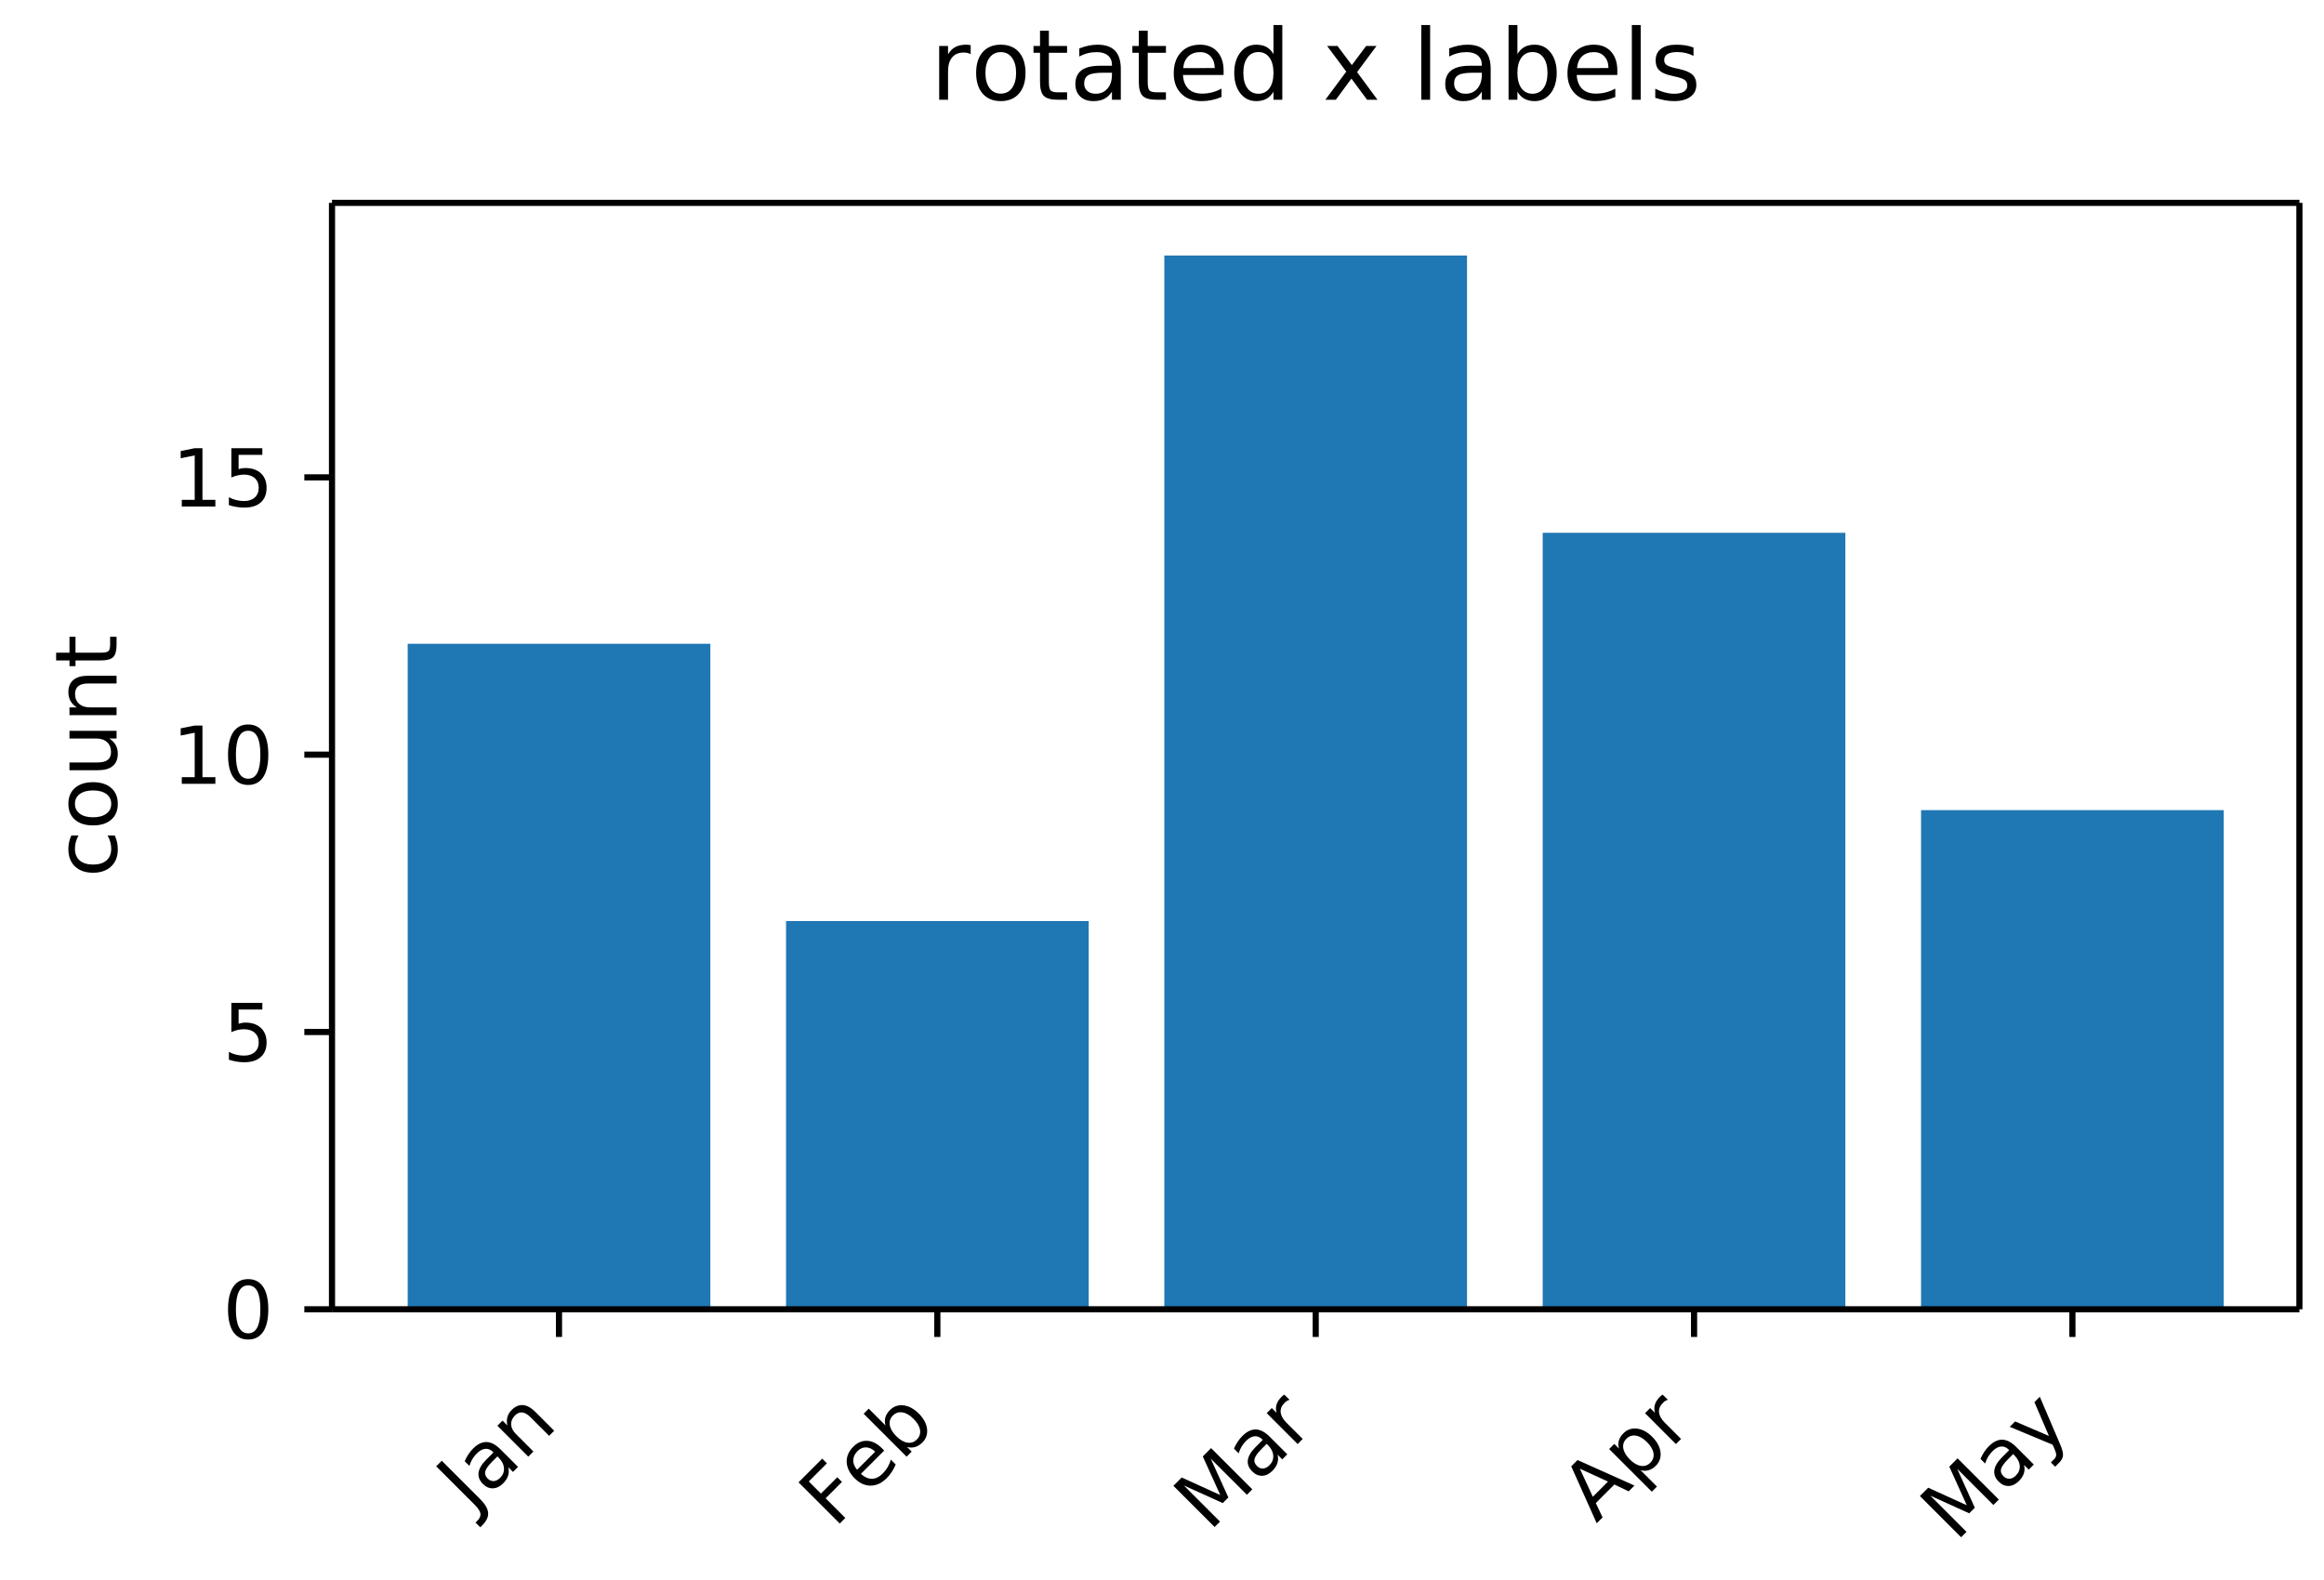
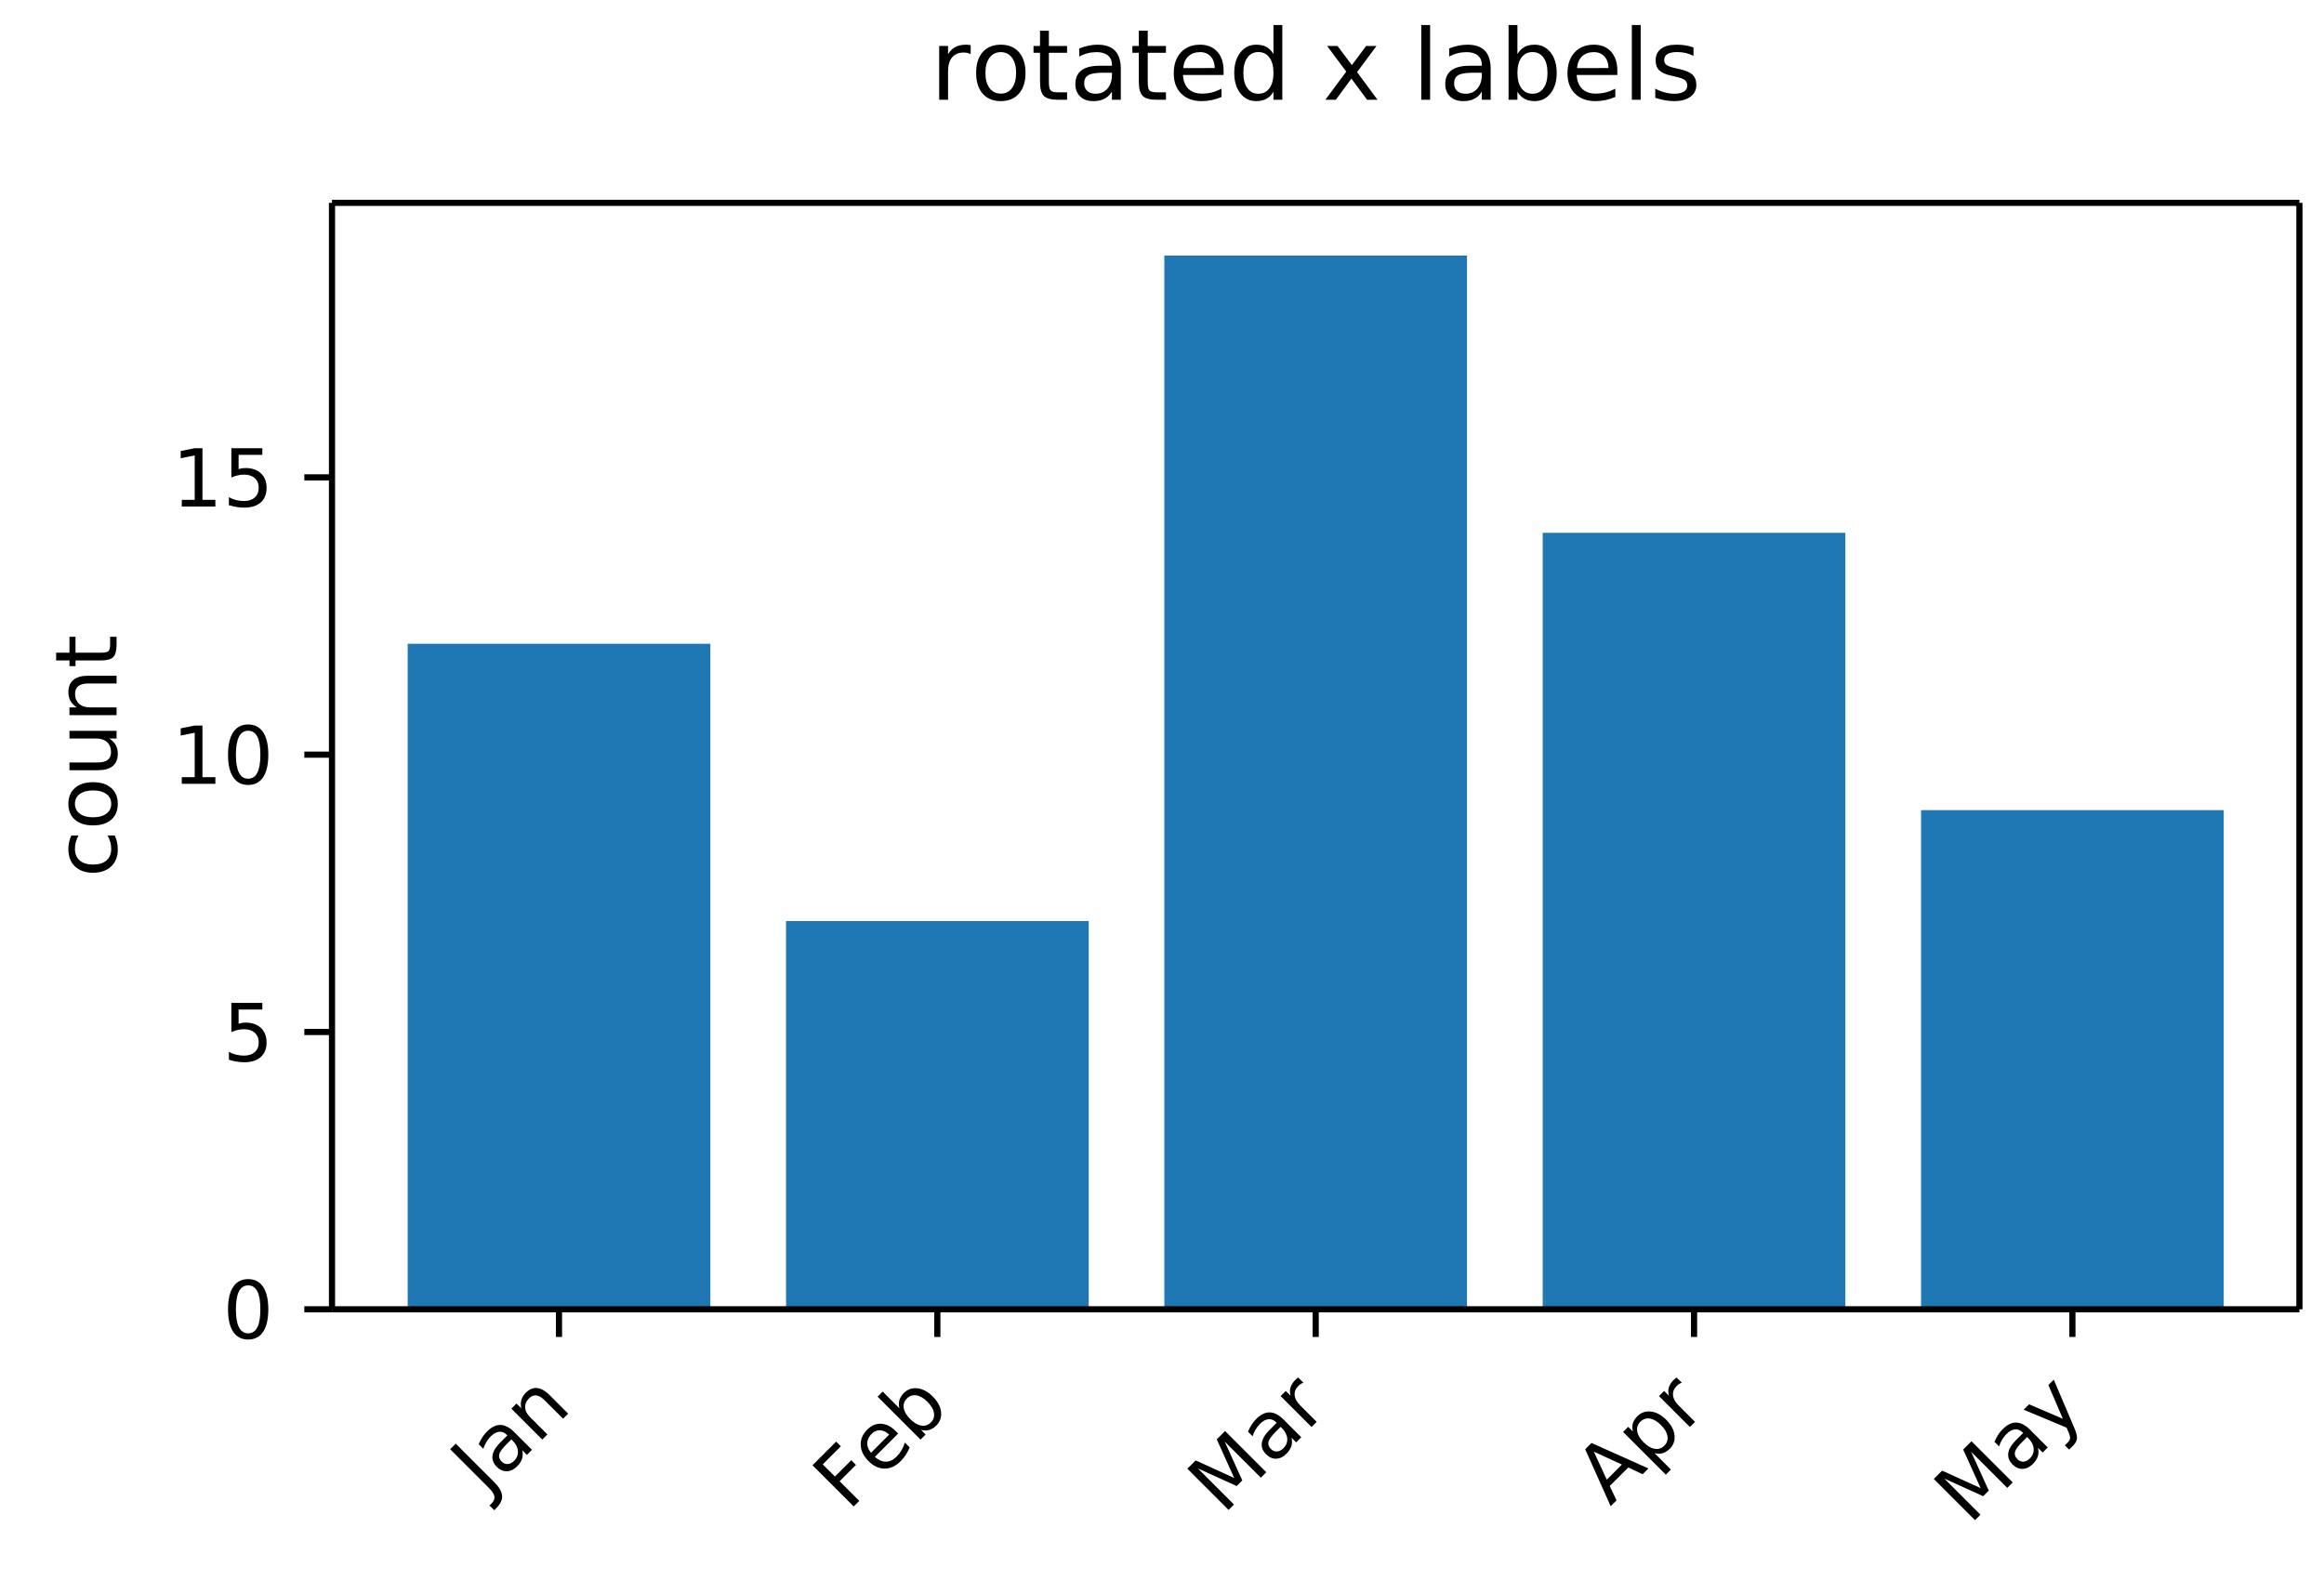
<svg xmlns="http://www.w3.org/2000/svg" width="378" height="257" viewBox="0 0 378 257" font-family="DejaVu Sans, Bitstream Vera Sans, Verdana, Arial, sans-serif" font-size="11" style="background:#fff" data-plotlet-version="0.5.1" data-plotlet-schema="2" data-plotlet-kind="figure">
  <g transform="translate(54,33)" data-plotlet-kind="panel" data-plotlet-title="rotated x labels" data-plotlet-ylabel="count" data-plotlet-xscale="category" data-plotlet-yscale="linear" data-plotlet-ylim="0,19.95" data-plotlet-panel-bbox="4,4,370,249" data-plotlet-data-area="50,29,320,180">
    <svg x="0" y="0" width="320" height="180" overflow="hidden">
      <g class="plotlet-artist" data-plotlet-type="bar" data-plotlet-index="0" data-plotlet-color="#1f77b4" data-plotlet-n="5" data-plotlet-y-min="7" data-plotlet-y-max="19">
        <rect x="12.31" y="71.73" width="49.23" height="108.27" fill="#1f77b4" />
        <rect x="73.85" y="116.84" width="49.23" height="63.16" fill="#1f77b4" />
        <rect x="135.38" y="8.57" width="49.23" height="171.43" fill="#1f77b4" />
        <rect x="196.92" y="53.68" width="49.23" height="126.32" fill="#1f77b4" />
        <rect x="258.46" y="98.80" width="49.23" height="81.20" fill="#1f77b4" />
      </g>
    </svg>
    <line x1="0.00" x2="320.00" y1="0.00" y2="0.00" stroke="#000000" stroke-width="1.00" />
    <line x1="0.00" x2="320.00" y1="180.00" y2="180.00" stroke="#000000" stroke-width="1.00" />
    <line x1="0.00" x2="0.00" y1="0.00" y2="180.00" stroke="#000000" stroke-width="1.00" />
    <line x1="320.00" x2="320.00" y1="0.00" y2="180.00" stroke="#000000" stroke-width="1.00" />
    <line x1="36.92" x2="36.92" y1="180.00" y2="184.50" stroke="#000000" stroke-width="1.00" />
-     <g transform="rotate(-45.00 36.92 198.98)">
-       <path d="M18.16 189.50H19.44V198.32Q19.44 200.03 18.79 200.81Q18.14 201.58 16.70 201.58H16.21V200.50H16.61Q17.46 200.50 17.81 200.02Q18.16 199.55 18.16 198.32ZM25.17 195.40Q23.76 195.40 23.21 195.73Q22.67 196.05 22.67 196.83Q22.67 197.45 23.08 197.82Q23.49 198.18 24.19 198.18Q25.16 198.18 25.75 197.49Q26.34 196.81 26.34 195.66V195.40ZM27.50 194.92V198.98H26.34V197.90Q25.94 198.55 25.34 198.85Q24.74 199.16 23.88 199.16Q22.79 199.16 22.14 198.55Q21.50 197.94 21.50 196.91Q21.50 195.71 22.30 195.10Q23.10 194.49 24.70 194.49H26.34V194.38Q26.34 193.57 25.81 193.13Q25.28 192.69 24.32 192.69Q23.71 192.69 23.13 192.83Q22.55 192.98 22.02 193.27V192.19Q22.66 191.94 23.26 191.82Q23.87 191.70 24.44 191.70Q25.98 191.70 26.74 192.50Q27.50 193.30 27.50 194.92ZM35.82 194.69V198.98H34.65V194.72Q34.65 193.71 34.26 193.21Q33.86 192.71 33.08 192.71Q32.13 192.71 31.58 193.31Q31.04 193.92 31.04 194.96V198.98H29.86V191.87H31.04V192.97Q31.46 192.33 32.03 192.01Q32.59 191.70 33.34 191.70Q34.56 191.70 35.19 192.45Q35.82 193.21 35.82 194.69Z" fill="#000" />
+     <g transform="rotate(-45.00 39.19 196.20)">
+       <path d="M20.43 186.72H21.71V195.54Q21.71 197.25 21.06 198.03Q20.41 198.80 18.97 198.80H18.48V197.72H18.88Q19.73 197.72 20.08 197.25Q20.43 196.77 20.43 195.54ZM27.44 192.63Q26.02 192.63 25.48 192.95Q24.93 193.28 24.93 194.06Q24.93 194.68 25.34 195.04Q25.75 195.41 26.46 195.41Q27.43 195.41 28.01 194.72Q28.60 194.03 28.60 192.89V192.63ZM29.77 192.15V196.20H28.60V195.12Q28.20 195.77 27.61 196.08Q27.01 196.39 26.15 196.39Q25.05 196.39 24.41 195.77Q23.76 195.16 23.76 194.13Q23.76 192.93 24.57 192.32Q25.37 191.71 26.96 191.71H28.60V191.60Q28.60 190.79 28.07 190.35Q27.54 189.91 26.58 189.91Q25.97 189.91 25.40 190.06Q24.82 190.20 24.29 190.49V189.42Q24.93 189.17 25.53 189.04Q26.13 188.92 26.70 188.92Q28.25 188.92 29.01 189.72Q29.77 190.52 29.77 192.15ZM38.09 191.91V196.20H36.92V191.95Q36.92 190.94 36.52 190.44Q36.13 189.94 35.34 189.94Q34.40 189.94 33.85 190.54Q33.31 191.14 33.31 192.18V196.20H32.13V189.09H33.31V190.20Q33.72 189.56 34.29 189.24Q34.86 188.92 35.60 188.92Q36.83 188.92 37.46 189.68Q38.09 190.44 38.09 191.91Z" fill="#000" />
    </g>
    <line x1="98.46" x2="98.46" y1="180.00" y2="184.50" stroke="#000000" stroke-width="1.00" />
-     <g transform="rotate(-45.00 98.46 198.98)">
-       <path d="M76.01 189.50H81.46V190.58H77.29V193.37H81.05V194.45H77.29V198.98H76.01ZM89.52 195.13V195.70H84.15Q84.22 196.91 84.87 197.54Q85.53 198.17 86.69 198.17Q87.36 198.17 87.99 198.01Q88.62 197.84 89.24 197.51V198.62Q88.62 198.88 87.96 199.02Q87.30 199.16 86.62 199.16Q84.92 199.16 83.92 198.17Q82.93 197.18 82.93 195.49Q82.93 193.75 83.87 192.72Q84.81 191.70 86.41 191.70Q87.85 191.70 88.68 192.62Q89.52 193.54 89.52 195.13ZM88.35 194.79Q88.34 193.83 87.81 193.26Q87.29 192.69 86.43 192.69Q85.45 192.69 84.86 193.24Q84.27 193.79 84.19 194.79ZM96.54 195.43Q96.54 194.14 96.01 193.41Q95.48 192.67 94.55 192.67Q93.62 192.67 93.09 193.41Q92.56 194.14 92.56 195.43Q92.56 196.72 93.09 197.45Q93.62 198.18 94.55 198.18Q95.48 198.18 96.01 197.45Q96.54 196.72 96.54 195.43ZM92.56 192.95Q92.93 192.31 93.49 192.00Q94.06 191.70 94.84 191.70Q96.13 191.70 96.94 192.72Q97.75 193.75 97.75 195.43Q97.75 197.10 96.94 198.13Q96.13 199.16 94.84 199.16Q94.06 199.16 93.49 198.85Q92.93 198.55 92.56 197.91V198.98H91.39V189.10H92.56Z" fill="#000" />
+     <g transform="rotate(-45.00 100.73 196.20)">
+       <path d="M78.28 186.72H83.72V187.80H79.56V190.60H83.32V191.68H79.56V196.20H78.28ZM91.78 192.35V192.93H86.41Q86.49 194.13 87.14 194.76Q87.79 195.40 88.95 195.40Q89.63 195.40 90.26 195.23Q90.89 195.07 91.51 194.73V195.84Q90.88 196.11 90.22 196.25Q89.56 196.39 88.88 196.39Q87.18 196.39 86.19 195.40Q85.20 194.40 85.20 192.72Q85.20 190.97 86.14 189.95Q87.08 188.92 88.68 188.92Q90.11 188.92 90.95 189.84Q91.78 190.77 91.78 192.35ZM90.62 192.01Q90.60 191.05 90.08 190.48Q89.56 189.91 88.69 189.91Q87.72 189.91 87.13 190.46Q86.54 191.02 86.45 192.02ZM98.80 192.65Q98.80 191.36 98.27 190.63Q97.74 189.90 96.82 189.90Q95.89 189.90 95.36 190.63Q94.83 191.36 94.83 192.65Q94.83 193.94 95.36 194.67Q95.89 195.41 96.82 195.41Q97.74 195.41 98.27 194.67Q98.80 193.94 98.80 192.65ZM94.83 190.17Q95.20 189.54 95.76 189.23Q96.32 188.92 97.10 188.92Q98.40 188.92 99.21 189.95Q100.02 190.98 100.02 192.65Q100.02 194.33 99.21 195.36Q98.40 196.39 97.10 196.39Q96.32 196.39 95.76 196.08Q95.20 195.77 94.83 195.13V196.20H93.66V186.32H94.83Z" fill="#000" />
    </g>
    <line x1="160.00" x2="160.00" y1="180.00" y2="184.50" stroke="#000000" stroke-width="1.00" />
-     <g transform="rotate(-45.00 160.00 198.98)">
-       <path d="M136.75 189.50H138.66L141.08 195.95L143.51 189.50H145.42V198.98H144.17V190.66L141.73 197.16H140.44L137.99 190.66V198.98H136.75ZM151.15 195.40Q149.73 195.40 149.18 195.73Q148.64 196.05 148.64 196.83Q148.64 197.45 149.05 197.82Q149.46 198.18 150.16 198.18Q151.13 198.18 151.72 197.49Q152.31 196.81 152.31 195.66V195.40ZM153.47 194.92V198.98H152.31V197.90Q151.91 198.55 151.31 198.85Q150.71 199.16 149.85 199.16Q148.76 199.16 148.11 198.55Q147.47 197.94 147.47 196.91Q147.47 195.71 148.27 195.10Q149.08 194.49 150.67 194.49H152.31V194.38Q152.31 193.57 151.78 193.13Q151.25 192.69 150.29 192.69Q149.68 192.69 149.10 192.83Q148.52 192.98 147.99 193.27V192.19Q148.63 191.94 149.23 191.82Q149.84 191.70 150.41 191.70Q151.95 191.70 152.71 192.50Q153.47 193.30 153.47 194.92ZM160.00 192.96Q159.80 192.85 159.57 192.79Q159.34 192.74 159.06 192.74Q158.07 192.74 157.54 193.38Q157.01 194.03 157.01 195.23V198.98H155.84V191.87H157.01V192.97Q157.38 192.32 157.97 192.01Q158.56 191.70 159.40 191.70Q159.52 191.70 159.67 191.71Q159.82 191.73 159.99 191.76Z" fill="#000" />
+     <g transform="rotate(-45.00 162.27 196.20)">
+       <path d="M139.02 186.72H140.93L143.34 193.17L145.78 186.72H147.69V196.20H146.44V187.88L143.99 194.38H142.70L140.26 187.88V196.20H139.02ZM153.41 192.63Q152.00 192.63 151.45 192.95Q150.90 193.28 150.90 194.06Q150.90 194.68 151.31 195.04Q151.72 195.41 152.43 195.41Q153.40 195.41 153.99 194.72Q154.57 194.03 154.57 192.89V192.63ZM155.74 192.15V196.20H154.57V195.12Q154.17 195.77 153.58 196.08Q152.98 196.39 152.12 196.39Q151.02 196.39 150.38 195.77Q149.74 195.16 149.74 194.13Q149.74 192.93 150.54 192.32Q151.34 191.71 152.94 191.71H154.57V191.60Q154.57 190.79 154.04 190.35Q153.51 189.91 152.55 189.91Q151.95 189.91 151.37 190.06Q150.79 190.20 150.26 190.49V189.42Q150.90 189.17 151.50 189.04Q152.10 188.92 152.68 188.92Q154.22 188.92 154.98 189.72Q155.74 190.52 155.74 192.15ZM162.27 190.18Q162.07 190.07 161.84 190.02Q161.61 189.96 161.33 189.96Q160.34 189.96 159.81 190.61Q159.28 191.25 159.28 192.46V196.20H158.10V189.09H159.28V190.20Q159.65 189.55 160.24 189.23Q160.83 188.92 161.67 188.92Q161.79 188.92 161.94 188.94Q162.08 188.95 162.26 188.98Z" fill="#000" />
    </g>
    <line x1="221.54" x2="221.54" y1="180.00" y2="184.50" stroke="#000000" stroke-width="1.00" />
-     <g transform="rotate(-45.00 221.54 198.98)">
-       <path d="M203.49 190.76 201.75 195.48H205.24ZM202.77 189.50H204.22L207.83 198.98H206.50L205.64 196.55H201.37L200.50 198.98H199.15ZM210.30 197.91V201.68H209.12V191.87H210.30V192.95Q210.66 192.31 211.23 192.00Q211.79 191.70 212.57 191.70Q213.86 191.70 214.67 192.72Q215.48 193.75 215.48 195.43Q215.48 197.10 214.67 198.13Q213.86 199.16 212.57 199.16Q211.79 199.16 211.23 198.85Q210.66 198.55 210.30 197.91ZM214.27 195.43Q214.27 194.14 213.74 193.41Q213.21 192.67 212.28 192.67Q211.36 192.67 210.83 193.41Q210.30 194.14 210.30 195.43Q210.30 196.72 210.83 197.45Q211.36 198.18 212.28 198.18Q213.21 198.18 213.74 197.45Q214.27 196.72 214.27 195.43ZM221.54 192.96Q221.34 192.85 221.11 192.79Q220.88 192.74 220.60 192.74Q219.61 192.74 219.08 193.38Q218.55 194.03 218.55 195.23V198.98H217.37V191.87H218.55V192.97Q218.92 192.32 219.51 192.01Q220.10 191.70 220.94 191.70Q221.06 191.70 221.21 191.71Q221.35 191.73 221.53 191.76Z" fill="#000" />
+     <g transform="rotate(-45.00 223.81 196.20)">
+       <path d="M205.76 187.99 204.02 192.70H207.50ZM205.04 186.72H206.49L210.10 196.20H208.77L207.90 193.77H203.63L202.77 196.20H201.42ZM212.56 195.13V198.91H211.39V189.09H212.56V190.17Q212.93 189.54 213.49 189.23Q214.06 188.92 214.84 188.92Q216.13 188.92 216.94 189.95Q217.75 190.98 217.75 192.65Q217.75 194.33 216.94 195.36Q216.13 196.39 214.84 196.39Q214.06 196.39 213.49 196.08Q212.93 195.77 212.56 195.13ZM216.54 192.65Q216.54 191.36 216.01 190.63Q215.48 189.90 214.55 189.90Q213.62 189.90 213.09 190.63Q212.56 191.36 212.56 192.65Q212.56 193.94 213.09 194.67Q213.62 195.41 214.55 195.41Q215.48 195.41 216.01 194.67Q216.54 193.94 216.54 192.65ZM223.81 190.18Q223.61 190.07 223.38 190.02Q223.14 189.96 222.87 189.96Q221.88 189.96 221.35 190.61Q220.82 191.25 220.82 192.46V196.20H219.64V189.09H220.82V190.20Q221.18 189.55 221.77 189.23Q222.36 188.92 223.21 188.92Q223.33 188.92 223.48 188.94Q223.62 188.95 223.80 188.98Z" fill="#000" />
    </g>
    <line x1="283.08" x2="283.08" y1="180.00" y2="184.50" stroke="#000000" stroke-width="1.00" />
-     <g transform="rotate(-45.00 283.08 198.98)">
-       <path d="M257.48 189.50H259.39L261.81 195.95L264.24 189.50H266.15V198.98H264.90V190.66L262.45 197.16H261.16L258.72 190.66V198.98H257.48ZM271.87 195.40Q270.46 195.40 269.91 195.73Q269.37 196.05 269.37 196.83Q269.37 197.45 269.78 197.82Q270.18 198.18 270.89 198.18Q271.86 198.18 272.45 197.49Q273.03 196.81 273.03 195.66V195.40ZM274.20 194.92V198.98H273.03V197.90Q272.64 198.55 272.04 198.85Q271.44 199.16 270.58 199.16Q269.49 199.16 268.84 198.55Q268.20 197.94 268.20 196.91Q268.20 195.71 269.00 195.10Q269.80 194.49 271.40 194.49H273.03V194.38Q273.03 193.57 272.50 193.13Q271.97 192.69 271.02 192.69Q270.41 192.69 269.83 192.83Q269.25 192.98 268.72 193.27V192.19Q269.36 191.94 269.96 191.82Q270.57 191.70 271.14 191.70Q272.68 191.70 273.44 192.50Q274.20 193.30 274.20 194.92ZM279.57 199.64Q279.07 200.91 278.60 201.29Q278.13 201.68 277.34 201.68H276.41V200.70H277.10Q277.58 200.70 277.85 200.48Q278.11 200.25 278.44 199.40L278.65 198.86L275.77 191.87H277.01L279.23 197.43L281.45 191.87H282.69Z" fill="#000" />
+     <g transform="rotate(-45.00 285.34 196.20)">
+       <path d="M259.74 186.72H261.65L264.07 193.17L266.50 186.72H268.41V196.20H267.16V187.88L264.72 194.38H263.43L260.99 187.88V196.20H259.74ZM274.14 192.63Q272.72 192.63 272.18 192.95Q271.63 193.28 271.63 194.06Q271.63 194.68 272.04 195.04Q272.45 195.41 273.16 195.41Q274.13 195.41 274.71 194.72Q275.30 194.03 275.30 192.89V192.63ZM276.47 192.15V196.20H275.30V195.12Q274.90 195.77 274.31 196.08Q273.71 196.39 272.85 196.39Q271.75 196.39 271.11 195.77Q270.46 195.16 270.46 194.13Q270.46 192.93 271.27 192.32Q272.07 191.71 273.66 191.71H275.30V191.60Q275.30 190.79 274.77 190.35Q274.24 189.91 273.28 189.91Q272.67 189.91 272.10 190.06Q271.52 190.20 270.99 190.49V189.42Q271.63 189.17 272.23 189.04Q272.83 188.92 273.40 188.92Q274.95 188.92 275.71 189.72Q276.47 190.52 276.47 192.15ZM281.83 196.86Q281.34 198.13 280.87 198.52Q280.40 198.91 279.61 198.91H278.68V197.93H279.36Q279.85 197.93 280.11 197.70Q280.38 197.47 280.70 196.62L280.91 196.09L278.04 189.09H279.28L281.50 194.65L283.72 189.09H284.96Z" fill="#000" />
    </g>
    <line x1="0.00" x2="-4.50" y1="180.00" y2="180.00" stroke="#000000" stroke-width="1.00" />
    <path d="M-13.64 176.11Q-14.63 176.11 -15.13 177.08Q-15.63 178.05 -15.63 180.01Q-15.63 181.96 -15.13 182.93Q-14.63 183.91 -13.64 183.91Q-12.64 183.91 -12.14 182.93Q-11.65 181.96 -11.65 180.01Q-11.65 178.05 -12.14 177.08Q-12.64 176.11 -13.64 176.11ZM-13.64 175.09Q-12.05 175.09 -11.20 176.35Q-10.36 177.61 -10.36 180.01Q-10.36 182.40 -11.20 183.66Q-12.05 184.92 -13.64 184.92Q-15.23 184.92 -16.07 183.66Q-16.91 182.40 -16.91 180.01Q-16.91 177.61 -16.07 176.35Q-15.23 175.09 -13.64 175.09Z" fill="#000" />
    <line x1="0.00" x2="-4.50" y1="134.89" y2="134.89" stroke="#000000" stroke-width="1.00" />
    <path d="M-16.37 130.15H-11.33V131.23H-15.19V133.55Q-14.91 133.46 -14.64 133.41Q-14.36 133.36 -14.08 133.36Q-12.49 133.36 -11.56 134.23Q-10.64 135.10 -10.64 136.59Q-10.64 138.12 -11.59 138.96Q-12.54 139.81 -14.27 139.81Q-14.87 139.81 -15.49 139.71Q-16.11 139.61 -16.77 139.40V138.12Q-16.20 138.43 -15.59 138.58Q-14.98 138.73 -14.30 138.73Q-13.20 138.73 -12.56 138.15Q-11.92 137.58 -11.92 136.59Q-11.92 135.59 -12.56 135.02Q-13.20 134.44 -14.30 134.44Q-14.81 134.44 -15.32 134.55Q-15.83 134.67 -16.37 134.91Z" fill="#000" />
    <line x1="0.00" x2="-4.50" y1="89.77" y2="89.77" stroke="#000000" stroke-width="1.00" />
    <path d="M-24.43 93.43H-22.33V86.20L-24.61 86.66V85.49L-22.35 85.04H-21.07V93.43H-18.97V94.51H-24.43ZM-13.64 85.88Q-14.63 85.88 -15.13 86.85Q-15.63 87.83 -15.63 89.78Q-15.63 91.73 -15.13 92.71Q-14.63 93.68 -13.64 93.68Q-12.64 93.68 -12.14 92.71Q-11.65 91.73 -11.65 89.78Q-11.65 87.83 -12.14 86.85Q-12.64 85.88 -13.64 85.88ZM-13.64 84.86Q-12.05 84.86 -11.20 86.12Q-10.36 87.38 -10.36 89.78Q-10.36 92.18 -11.20 93.44Q-12.05 94.70 -13.64 94.70Q-15.23 94.70 -16.07 93.44Q-16.91 92.18 -16.91 89.78Q-16.91 87.38 -16.07 86.12Q-15.23 84.86 -13.64 84.86Z" fill="#000" />
    <line x1="0.00" x2="-4.50" y1="44.66" y2="44.66" stroke="#000000" stroke-width="1.00" />
    <path d="M-24.43 48.32H-22.33V41.09L-24.61 41.55V40.38L-22.35 39.92H-21.07V48.32H-18.97V49.40H-24.43ZM-16.37 39.92H-11.33V41.00H-15.19V43.33Q-14.91 43.23 -14.64 43.18Q-14.36 43.14 -14.08 43.14Q-12.49 43.14 -11.56 44.00Q-10.64 44.87 -10.64 46.36Q-10.64 47.89 -11.59 48.74Q-12.54 49.58 -14.27 49.58Q-14.87 49.58 -15.49 49.48Q-16.11 49.38 -16.77 49.18V47.89Q-16.20 48.20 -15.59 48.35Q-14.98 48.51 -14.30 48.51Q-13.20 48.51 -12.56 47.93Q-11.92 47.35 -11.92 46.36Q-11.92 45.37 -12.56 44.79Q-13.20 44.21 -14.30 44.21Q-14.81 44.21 -15.32 44.33Q-15.83 44.44 -16.37 44.68Z" fill="#000" />
    <g transform="rotate(-90.00 -35.04 90.00)">
      <path d="M-47.96 82.64V83.81Q-48.50 83.52 -49.03 83.37Q-49.57 83.23 -50.12 83.23Q-51.34 83.23 -52.02 84.00Q-52.69 84.78 -52.69 86.18Q-52.69 87.58 -52.02 88.36Q-51.34 89.13 -50.12 89.13Q-49.57 89.13 -49.03 88.98Q-48.50 88.84 -47.96 88.54V89.71Q-48.49 89.95 -49.05 90.08Q-49.62 90.20 -50.25 90.20Q-51.98 90.20 -53.00 89.11Q-54.02 88.02 -54.02 86.18Q-54.02 84.31 -52.99 83.23Q-51.96 82.16 -50.17 82.16Q-49.59 82.16 -49.04 82.28Q-48.48 82.40 -47.96 82.64ZM-42.81 83.23Q-43.82 83.23 -44.41 84.02Q-45.00 84.80 -45.00 86.18Q-45.00 87.55 -44.41 88.34Q-43.83 89.13 -42.81 89.13Q-41.80 89.13 -41.21 88.34Q-40.63 87.55 -40.63 86.18Q-40.63 84.82 -41.21 84.02Q-41.80 83.23 -42.81 83.23ZM-42.81 82.16Q-41.17 82.16 -40.23 83.23Q-39.29 84.29 -39.29 86.18Q-39.29 88.06 -40.23 89.13Q-41.17 90.20 -42.81 90.20Q-44.46 90.20 -45.39 89.13Q-46.32 88.06 -46.32 86.18Q-46.32 84.29 -45.39 83.23Q-44.46 82.16 -42.81 82.16ZM-37.34 86.98V82.34H-36.08V86.93Q-36.08 88.02 -35.66 88.56Q-35.23 89.10 -34.39 89.10Q-33.37 89.10 -32.78 88.46Q-32.18 87.81 -32.18 86.68V82.34H-30.93V90.00H-32.18V88.82Q-32.64 89.52 -33.25 89.86Q-33.85 90.20 -34.65 90.20Q-35.97 90.20 -36.66 89.38Q-37.34 88.56 -37.34 86.98ZM-34.17 82.16ZM-21.97 85.38V90.00H-23.23V85.42Q-23.23 84.33 -23.65 83.79Q-24.08 83.25 -24.92 83.25Q-25.94 83.25 -26.53 83.90Q-27.12 84.55 -27.12 85.67V90.00H-28.38V82.34H-27.12V83.53Q-26.67 82.84 -26.06 82.50Q-25.44 82.16 -24.64 82.16Q-23.33 82.16 -22.65 82.98Q-21.97 83.79 -21.97 85.38ZM-18.22 80.17V82.34H-15.63V83.32H-18.22V87.48Q-18.22 88.41 -17.96 88.68Q-17.71 88.95 -16.92 88.95H-15.63V90.00H-16.92Q-18.38 90.00 -18.93 89.46Q-19.48 88.91 -19.48 87.48V83.32H-20.41V82.34H-19.48V80.17Z" fill="#000" />
    </g>
    <path d="M103.88 -24.18Q103.64 -24.32 103.36 -24.39Q103.07 -24.45 102.73 -24.45Q101.51 -24.45 100.86 -23.66Q100.20 -22.87 100.20 -21.38V-16.77H98.76V-25.52H100.20V-24.16Q100.66 -24.96 101.38 -25.35Q102.11 -25.73 103.15 -25.73Q103.30 -25.73 103.48 -25.71Q103.66 -25.70 103.88 -25.66ZM108.78 -24.52Q107.62 -24.52 106.95 -23.61Q106.28 -22.71 106.28 -21.14Q106.28 -19.57 106.95 -18.67Q107.62 -17.77 108.78 -17.77Q109.93 -17.77 110.60 -18.67Q111.27 -19.58 111.27 -21.14Q111.27 -22.70 110.60 -23.61Q109.93 -24.52 108.78 -24.52ZM108.78 -25.73Q110.66 -25.73 111.73 -24.52Q112.80 -23.30 112.80 -21.14Q112.80 -18.99 111.73 -17.77Q110.66 -16.55 108.78 -16.55Q106.90 -16.55 105.83 -17.77Q104.77 -18.99 104.77 -21.14Q104.77 -23.30 105.83 -24.52Q106.90 -25.73 108.78 -25.73ZM116.60 -28.01V-25.52H119.56V-24.41H116.60V-19.66Q116.60 -18.59 116.89 -18.28Q117.19 -17.98 118.09 -17.98H119.56V-16.77H118.09Q116.42 -16.77 115.79 -17.39Q115.16 -18.02 115.16 -19.66V-24.41H114.10V-25.52H115.16V-28.01ZM125.43 -21.17Q123.69 -21.17 123.02 -20.77Q122.34 -20.38 122.34 -19.41Q122.34 -18.65 122.85 -18.20Q123.35 -17.75 124.22 -17.75Q125.41 -17.75 126.14 -18.60Q126.86 -19.45 126.86 -20.85V-21.17ZM128.30 -21.77V-16.77H126.86V-18.10Q126.37 -17.30 125.63 -16.93Q124.90 -16.55 123.84 -16.55Q122.49 -16.55 121.70 -17.30Q120.91 -18.05 120.91 -19.32Q120.91 -20.80 121.89 -21.55Q122.88 -22.30 124.84 -22.30H126.86V-22.44Q126.86 -23.43 126.21 -23.97Q125.55 -24.52 124.38 -24.52Q123.62 -24.52 122.91 -24.34Q122.20 -24.16 121.55 -23.80V-25.12Q122.34 -25.43 123.08 -25.58Q123.82 -25.73 124.52 -25.73Q126.42 -25.73 127.36 -24.75Q128.30 -23.77 128.30 -21.77ZM132.68 -28.01V-25.52H135.64V-24.41H132.68V-19.66Q132.68 -18.59 132.97 -18.28Q133.27 -17.98 134.16 -17.98H135.64V-16.77H134.16Q132.50 -16.77 131.87 -17.39Q131.23 -18.02 131.23 -19.66V-24.41H130.18V-25.52H131.23V-28.01ZM145.02 -21.51V-20.80H138.41Q138.50 -19.32 139.30 -18.54Q140.10 -17.77 141.53 -17.77Q142.36 -17.77 143.14 -17.97Q143.91 -18.17 144.68 -18.58V-17.22Q143.91 -16.89 143.09 -16.72Q142.28 -16.55 141.45 -16.55Q139.35 -16.55 138.13 -17.77Q136.91 -18.98 136.91 -21.06Q136.91 -23.21 138.07 -24.47Q139.23 -25.73 141.20 -25.73Q142.96 -25.73 143.99 -24.60Q145.02 -23.46 145.02 -21.51ZM143.58 -21.93Q143.56 -23.11 142.92 -23.81Q142.27 -24.52 141.21 -24.52Q140.01 -24.52 139.29 -23.84Q138.56 -23.16 138.45 -21.92ZM153.13 -24.20V-28.93H154.57V-16.77H153.13V-18.09Q152.68 -17.30 151.99 -16.93Q151.30 -16.55 150.33 -16.55Q148.74 -16.55 147.75 -17.81Q146.75 -19.08 146.75 -21.14Q146.75 -23.20 147.75 -24.47Q148.74 -25.73 150.33 -25.73Q151.30 -25.73 151.99 -25.36Q152.68 -24.98 153.13 -24.20ZM148.23 -21.14Q148.23 -19.55 148.89 -18.65Q149.54 -17.75 150.68 -17.75Q151.82 -17.75 152.48 -18.65Q153.13 -19.55 153.13 -21.14Q153.13 -22.73 152.48 -23.63Q151.82 -24.53 150.68 -24.53Q149.54 -24.53 148.89 -23.63Q148.23 -22.73 148.23 -21.14ZM169.89 -25.52 166.73 -21.27 170.05 -16.77H168.36L165.81 -20.21L163.27 -16.77H161.57L164.97 -21.35L161.86 -25.52H163.55L165.88 -22.41L168.20 -25.52ZM177.17 -28.93H178.61V-16.77H177.17ZM185.59 -21.17Q183.85 -21.17 183.18 -20.77Q182.51 -20.38 182.51 -19.41Q182.51 -18.65 183.01 -18.20Q183.52 -17.75 184.38 -17.75Q185.58 -17.75 186.30 -18.60Q187.02 -19.45 187.02 -20.85V-21.17ZM188.46 -21.77V-16.77H187.02V-18.10Q186.53 -17.30 185.80 -16.93Q185.06 -16.55 184.00 -16.55Q182.66 -16.55 181.86 -17.30Q181.07 -18.05 181.07 -19.32Q181.07 -20.80 182.06 -21.55Q183.05 -22.30 185.01 -22.30H187.02V-22.44Q187.02 -23.43 186.37 -23.97Q185.72 -24.52 184.54 -24.52Q183.79 -24.52 183.08 -24.34Q182.37 -24.16 181.71 -23.80V-25.12Q182.50 -25.43 183.24 -25.58Q183.98 -25.73 184.69 -25.73Q186.59 -25.73 187.52 -24.75Q188.46 -23.77 188.46 -21.77ZM197.70 -21.14Q197.70 -22.73 197.05 -23.63Q196.40 -24.53 195.26 -24.53Q194.12 -24.53 193.46 -23.63Q192.81 -22.73 192.81 -21.14Q192.81 -19.55 193.46 -18.65Q194.12 -17.75 195.26 -17.75Q196.40 -17.75 197.05 -18.65Q197.70 -19.55 197.70 -21.14ZM192.81 -24.20Q193.27 -24.98 193.96 -25.36Q194.65 -25.73 195.61 -25.73Q197.20 -25.73 198.20 -24.47Q199.20 -23.20 199.20 -21.14Q199.20 -19.08 198.20 -17.81Q197.20 -16.55 195.61 -16.55Q194.65 -16.55 193.96 -16.93Q193.27 -17.30 192.81 -18.09V-16.77H191.37V-28.93H192.81ZM209.06 -21.51V-20.80H202.45Q202.55 -19.32 203.35 -18.54Q204.15 -17.77 205.58 -17.77Q206.41 -17.77 207.18 -17.97Q207.96 -18.17 208.73 -18.58V-17.22Q207.95 -16.89 207.14 -16.72Q206.33 -16.55 205.49 -16.55Q203.40 -16.55 202.18 -17.77Q200.95 -18.98 200.95 -21.06Q200.95 -23.21 202.11 -24.47Q203.27 -25.73 205.24 -25.73Q207.01 -25.73 208.04 -24.60Q209.06 -23.46 209.06 -21.51ZM207.62 -21.93Q207.61 -23.11 206.96 -23.81Q206.32 -24.52 205.26 -24.52Q204.05 -24.52 203.33 -23.84Q202.61 -23.16 202.50 -21.92ZM211.42 -28.93H212.86V-16.77H211.42ZM221.45 -25.27V-23.91Q220.84 -24.22 220.18 -24.38Q219.52 -24.53 218.82 -24.53Q217.75 -24.53 217.21 -24.20Q216.68 -23.88 216.68 -23.22Q216.68 -22.72 217.06 -22.43Q217.45 -22.15 218.60 -21.89L219.09 -21.78Q220.62 -21.45 221.27 -20.86Q221.91 -20.26 221.91 -19.19Q221.91 -17.97 220.95 -17.26Q219.98 -16.55 218.30 -16.55Q217.59 -16.55 216.83 -16.68Q216.07 -16.82 215.23 -17.09V-18.58Q216.02 -18.16 216.80 -17.96Q217.57 -17.75 218.33 -17.75Q219.34 -17.75 219.89 -18.10Q220.44 -18.45 220.44 -19.08Q220.44 -19.66 220.04 -19.98Q219.65 -20.29 218.31 -20.58L217.81 -20.70Q216.48 -20.98 215.88 -21.56Q215.29 -22.14 215.29 -23.16Q215.29 -24.39 216.16 -25.06Q217.04 -25.73 218.65 -25.73Q219.45 -25.73 220.15 -25.62Q220.85 -25.50 221.45 -25.27Z" fill="#000" />
  </g>
</svg>
